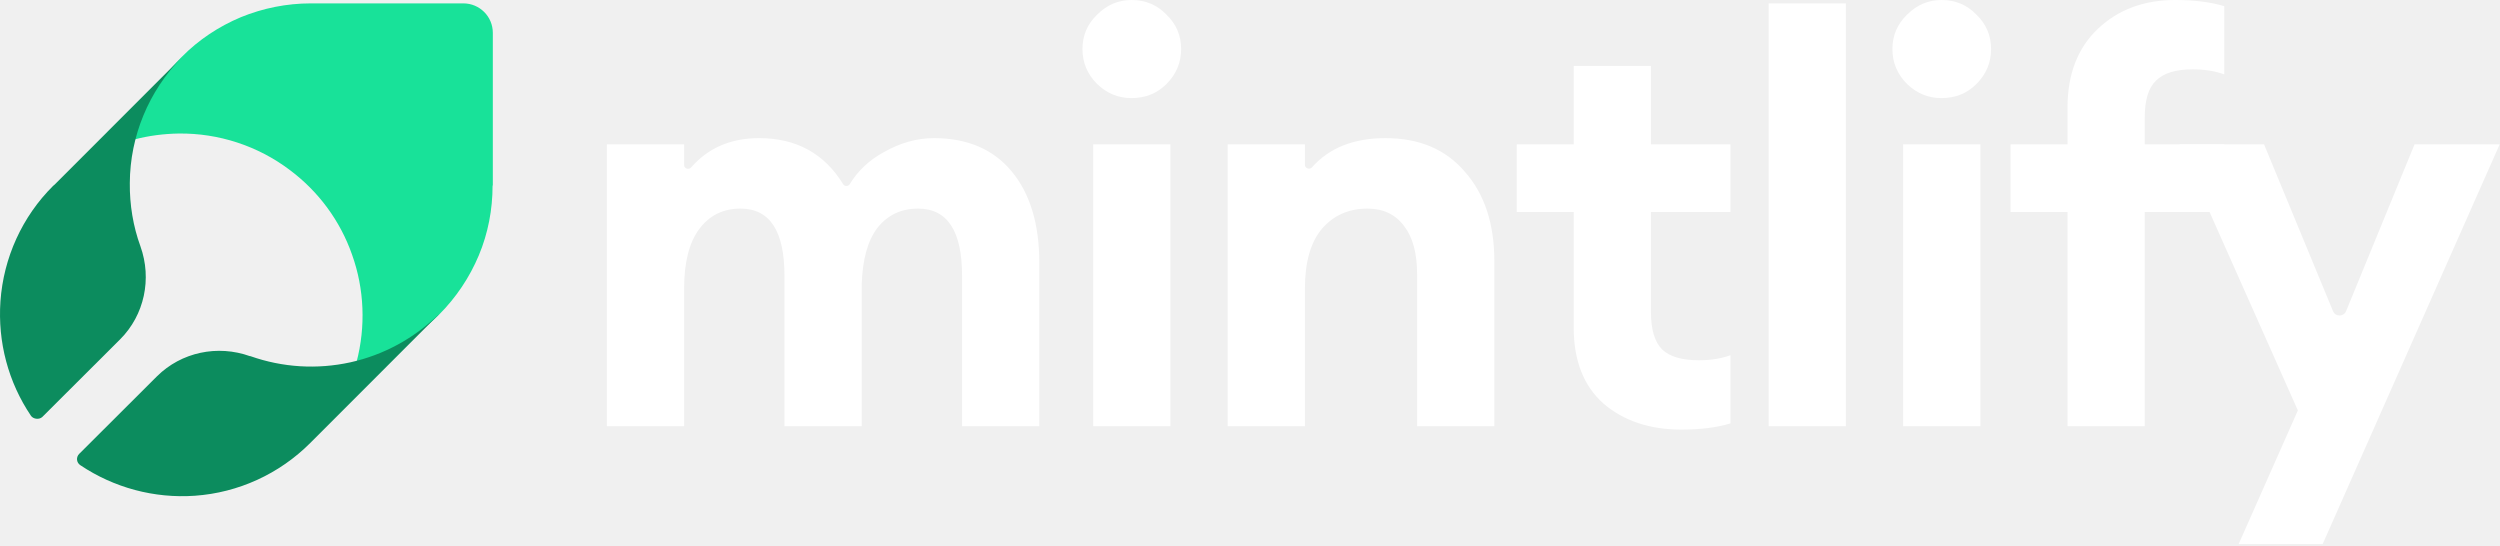
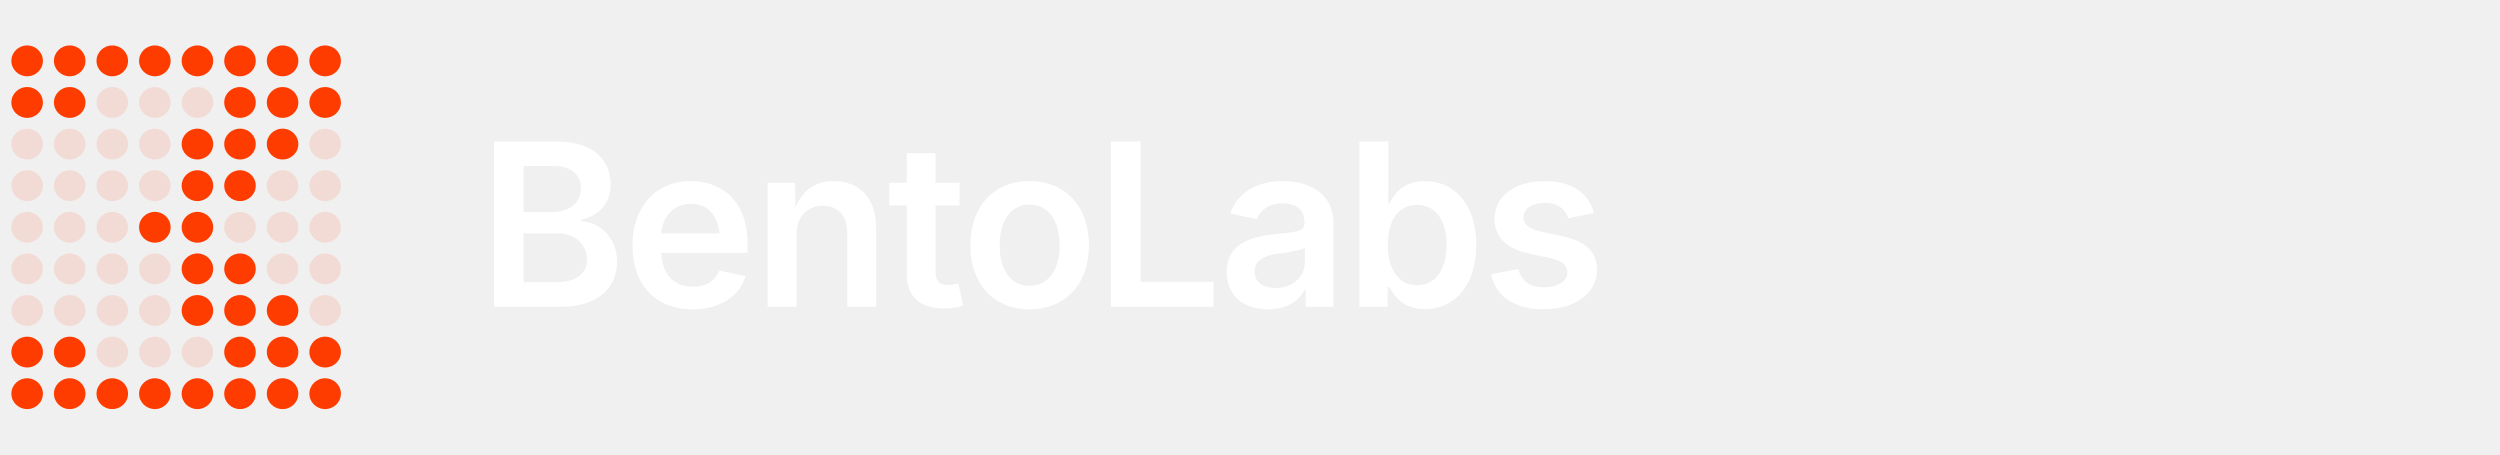
- <svg xmlns="http://www.w3.org/2000/svg" width="1682" height="367" viewBox="0 0 1682 367" fill="none">
-   <path d="M1562.69 366.037H1506.17L1546 276.14L1466.34 97.105H1523.24L1569.66 209.337C1571.28 213.26 1576.84 213.253 1578.45 209.325L1624.52 97.105H1681.79L1562.69 366.037Z" fill="white" />
-   <path d="M1391.02 286.761V142.622H1352.71V97.104H1391.02V72.449C1391.02 49.943 1397.85 32.242 1411.5 19.345C1425.16 6.448 1442.48 0 1463.47 0C1476.37 0 1487.37 1.391 1496.47 4.172V50.069C1490.4 47.793 1483.32 46.656 1475.23 46.656C1463.85 46.656 1455.63 49.184 1450.57 54.242C1445.51 59.046 1442.99 67.265 1442.99 78.897V97.104H1496.47V142.622H1442.99V286.761H1391.02Z" fill="white" />
-   <path d="M1306.22 66.001C1297.37 66.001 1289.66 62.84 1283.08 56.518C1276.51 49.943 1273.22 42.104 1273.22 33C1273.22 23.897 1276.51 16.184 1283.08 9.862C1289.66 3.287 1297.37 0 1306.22 0C1315.58 0 1323.42 3.287 1329.74 9.862C1336.31 16.184 1339.6 23.897 1339.6 33C1339.6 42.104 1336.31 49.943 1329.74 56.518C1323.42 62.84 1315.58 66.001 1306.22 66.001ZM1280.43 286.761V97.104H1332.39V286.761H1280.43Z" fill="white" />
-   <path d="M1189.94 286.761V2.276H1241.91V286.761H1189.94Z" fill="white" />
-   <path d="M1131.24 289.037C1110 289.037 1092.55 283.221 1078.89 271.588C1065.49 259.703 1058.79 242.634 1058.79 220.381V142.622H1020.48V97.104H1058.79V44.38H1110.76V97.104H1164.24V142.622H1110.76V210.14C1110.76 221.772 1113.29 230.117 1118.34 235.174C1123.4 239.979 1131.62 242.381 1143 242.381C1151.09 242.381 1158.17 241.243 1164.24 238.967V284.864C1155.14 287.646 1144.14 289.037 1131.24 289.037Z" fill="white" />
-   <path d="M825.979 286.761V97.104H877.945V110.967C877.945 113.311 881.135 114.347 882.688 112.591C894.273 99.485 910.773 92.932 932.187 92.932C954.946 92.932 972.774 100.518 985.67 115.69C998.82 130.61 1005.39 150.587 1005.39 175.622V286.761H953.429V184.346C953.429 170.438 950.521 159.691 944.704 152.104C938.888 144.265 930.67 140.346 920.049 140.346C907.405 140.346 897.164 144.898 889.325 154.001C881.738 163.105 877.945 176.507 877.945 194.208V286.761H825.979Z" fill="white" />
-   <path d="M761.286 66.001C752.436 66.001 744.723 62.84 738.148 56.518C731.574 49.943 728.286 42.104 728.286 33C728.286 23.897 731.574 16.184 738.148 9.862C744.723 3.287 752.436 0 761.286 0C770.643 0 778.482 3.287 784.804 9.862C791.379 16.184 794.666 23.897 794.666 33C794.666 42.104 791.379 49.943 784.804 56.518C778.482 62.84 770.643 66.001 761.286 66.001ZM735.493 286.761V97.104H787.459V286.761H735.493Z" fill="white" />
-   <path d="M647.273 286.761V185.484C647.273 155.392 637.411 140.346 617.686 140.346C606.307 140.346 597.204 144.645 590.376 153.242C583.801 161.84 580.261 174.61 579.755 191.553V286.761H527.789V185.484C527.789 155.392 517.927 140.346 498.203 140.346C486.571 140.346 477.341 144.898 470.513 154.001C463.685 163.105 460.272 176.507 460.272 194.208V286.761H408.306V97.104H460.272V111.103C460.272 113.435 463.407 114.462 464.939 112.704C476.419 99.522 491.68 92.932 510.72 92.932C535.742 92.932 554.588 103.262 567.259 123.923C568.258 125.553 570.718 125.527 571.712 123.894C577.189 114.891 584.802 107.731 594.548 102.414C605.675 96.093 616.928 92.932 628.307 92.932C650.813 92.932 668.261 100.391 680.652 115.311C693.043 130.231 699.239 150.714 699.239 176.76V286.761H647.273Z" fill="white" />
-   <path d="M331.569 124.833V22.09C331.569 11.065 322.625 2.276 311.764 2.276H209.069C192.938 2.276 176.967 5.472 162.113 11.544C147.26 17.775 133.685 26.724 122.345 38.228L121.546 39.027C106.533 54.207 95.833 73.062 90.402 93.834C100.145 91.277 110.206 89.999 120.268 89.839C147.1 89.52 173.453 98.148 194.855 114.287C214.18 128.668 228.873 148.481 236.859 171.331C245.164 194.5 246.122 219.746 239.893 243.554C260.496 238.122 279.503 227.416 294.675 212.396L295.474 211.597C306.813 200.252 315.917 186.67 322.145 171.81C328.374 156.95 331.409 140.971 331.409 124.833H331.569Z" fill="#18E299" />
-   <path d="M87.337 123.098C87.496 91.579 100.066 61.334 122.182 38.73L36.739 124.212C36.421 124.531 36.102 124.69 35.784 125.008C14.941 145.702 2.371 173.4 0.303 202.69C-1.607 230.07 5.553 257.131 20.828 279.736C22.285 281.892 26.238 282.601 28.466 280.532L80.813 228.319C97.202 211.923 102.293 187.568 94.497 165.759C89.564 152.229 87.178 137.743 87.337 123.098Z" fill="#0C8C5E" />
-   <path d="M294.976 211.605C278.587 227.683 258.062 238.826 235.786 243.761C213.351 248.695 190.121 247.263 168.482 239.622C168.482 239.622 168.323 239.622 168.164 239.622C146.365 231.822 122.022 236.916 105.633 253.153L53.285 305.365C51.057 307.594 51.376 311.255 54.081 313.006C76.674 328.129 103.724 335.451 131.091 333.541C160.368 331.472 187.894 318.896 208.737 298.043L209.533 297.247L294.976 211.765V211.605Z" fill="#0C8C5E" />
+ <svg xmlns="http://www.w3.org/2000/svg" viewBox="0 0 220 40" fill="none">
+   <svg x="0" y="4" width="32" height="32" viewBox="0 0 32 32" fill="none">
+     <g fill="#FF3C00" clip-path="url(#a-dark)">
+       <path fill-opacity=".12" d="M9.88 6.373c.767 0 1.388-.607 1.388-1.356S10.647 3.66 9.88 3.66s-1.387.607-1.387 1.356.621 1.356 1.387 1.356m3.747.001c.766 0 1.387-.607 1.387-1.356s-.62-1.356-1.387-1.356-1.388.607-1.388 1.356.621 1.356 1.388 1.356m3.746 0c.767 0 1.388-.607 1.388-1.356S18.14 3.66 17.373 3.66s-1.387.607-1.387 1.356.62 1.356 1.387 1.356M2.388 10.034c.766 0 1.387-.607 1.387-1.356s-.621-1.356-1.387-1.356C1.62 7.322 1 7.929 1 8.678s.621 1.356 1.388 1.356m3.746 0c.766 0 1.388-.607 1.388-1.356S6.9 7.322 6.134 7.322s-1.388.607-1.388 1.356.622 1.356 1.388 1.356m3.746 0c.767 0 1.388-.607 1.388-1.356s-.621-1.356-1.388-1.356-1.387.607-1.387 1.356.621 1.356 1.387 1.356m3.747 0c.766 0 1.387-.607 1.387-1.356s-.62-1.356-1.387-1.356-1.388.607-1.388 1.356.621 1.356 1.388 1.356m14.985 0c.767 0 1.388-.607 1.388-1.356s-.621-1.356-1.388-1.356-1.387.607-1.387 1.356.621 1.356 1.387 1.356M2.388 13.695c.766 0 1.387-.607 1.387-1.356s-.621-1.356-1.387-1.356C1.62 10.983 1 11.59 1 12.339s.621 1.356 1.388 1.356m3.746 0c.766 0 1.388-.607 1.388-1.356s-.622-1.356-1.388-1.356-1.388.607-1.388 1.356.622 1.356 1.388 1.356m3.746 0c.767 0 1.388-.607 1.388-1.356s-.621-1.356-1.388-1.356-1.387.607-1.387 1.356.621 1.356 1.387 1.356m3.747 0c.766 0 1.387-.607 1.387-1.356s-.62-1.356-1.387-1.356-1.388.607-1.388 1.356.621 1.356 1.388 1.356m11.239 0c.766 0 1.388-.607 1.388-1.356s-.622-1.356-1.388-1.356-1.387.607-1.387 1.356.62 1.356 1.387 1.356m3.746 0c.767 0 1.388-.607 1.388-1.356s-.621-1.356-1.388-1.356-1.387.607-1.387 1.356.621 1.356 1.387 1.356M2.388 17.356c.766 0 1.387-.607 1.387-1.356s-.621-1.356-1.387-1.356C1.62 14.644 1 15.251 1 16s.621 1.356 1.388 1.356m3.746 0c.766 0 1.388-.607 1.388-1.356s-.622-1.356-1.388-1.356-1.388.607-1.388 1.356.622 1.356 1.388 1.356m3.746 0c.767 0 1.388-.607 1.388-1.356s-.621-1.356-1.388-1.356-1.387.607-1.387 1.356.621 1.356 1.387 1.356m11.24 0c.766 0 1.387-.607 1.387-1.356s-.621-1.356-1.387-1.356c-.767 0-1.388.607-1.388 1.356s.621 1.356 1.388 1.356m3.746 0c.766 0 1.388-.607 1.388-1.356s-.622-1.356-1.388-1.356-1.387.607-1.387 1.356.62 1.356 1.387 1.356m3.746 0C29.38 17.356 30 16.749 30 16s-.621-1.356-1.388-1.356-1.387.607-1.387 1.356.621 1.356 1.387 1.356M2.388 21.017c.766 0 1.387-.607 1.387-1.356s-.621-1.356-1.387-1.356c-.767 0-1.388.607-1.388 1.356s.621 1.356 1.388 1.356m3.746 0c.766 0 1.388-.607 1.388-1.356s-.622-1.356-1.388-1.356-1.388.607-1.388 1.356.622 1.356 1.388 1.356m3.746 0c.767 0 1.388-.607 1.388-1.356s-.621-1.356-1.388-1.356-1.387.607-1.387 1.356.621 1.356 1.387 1.356m3.747 0c.766 0 1.387-.607 1.387-1.356s-.62-1.356-1.387-1.356-1.388.607-1.388 1.356.621 1.356 1.388 1.356m11.239 0c.766 0 1.388-.607 1.388-1.356s-.622-1.356-1.388-1.356-1.387.607-1.387 1.356.62 1.356 1.387 1.356m3.746 0c.767 0 1.388-.607 1.388-1.356s-.621-1.356-1.388-1.356-1.387.607-1.387 1.356.621 1.356 1.387 1.356M2.388 24.678c.766 0 1.387-.607 1.387-1.356s-.621-1.356-1.387-1.356c-.767 0-1.388.607-1.388 1.356s.621 1.356 1.388 1.356m3.746 0c.766 0 1.388-.607 1.388-1.356s-.622-1.356-1.388-1.356-1.388.607-1.388 1.356.622 1.356 1.388 1.356m3.746 0c.767 0 1.388-.607 1.388-1.356s-.621-1.356-1.388-1.356-1.387.607-1.387 1.356.621 1.356 1.387 1.356m3.747 0c.766 0 1.387-.607 1.387-1.356s-.62-1.356-1.387-1.356-1.388.607-1.388 1.356.621 1.356 1.388 1.356m14.985 0c.767 0 1.388-.607 1.388-1.356s-.621-1.356-1.388-1.356-1.387.607-1.387 1.356.621 1.356 1.387 1.356M9.88 28.339c.767 0 1.388-.607 1.388-1.356s-.621-1.356-1.388-1.356-1.387.607-1.387 1.356.621 1.356 1.387 1.356m3.747 0c.766 0 1.387-.607 1.387-1.356s-.62-1.356-1.387-1.356-1.388.607-1.388 1.356.621 1.356 1.388 1.356m3.746 0c.767 0 1.388-.607 1.388-1.356s-.621-1.356-1.388-1.356-1.387.607-1.387 1.356.62 1.356 1.387 1.356" />
+       <path d="M2.388 2.712c.766 0 1.387-.607 1.387-1.356S3.154 0 2.388 0C1.62 0 1 .607 1 1.356s.621 1.356 1.388 1.356m3.746 0c.766 0 1.388-.607 1.388-1.356S6.9 0 6.134 0 4.746.607 4.746 1.356s.622 1.356 1.388 1.356m3.746 0c.767 0 1.388-.607 1.388-1.356S10.647 0 9.88 0 8.493.607 8.493 1.356s.621 1.356 1.387 1.356m3.747 0c.766 0 1.387-.607 1.387-1.356S14.394 0 13.627 0s-1.388.607-1.388 1.356.621 1.356 1.388 1.356m3.746 0c.767 0 1.388-.607 1.388-1.356S18.14 0 17.373 0s-1.387.607-1.387 1.356.62 1.356 1.387 1.356m3.747 0c.766 0 1.387-.607 1.387-1.356S21.886 0 21.12 0c-.767 0-1.388.607-1.388 1.356s.621 1.356 1.388 1.356m3.746 0c.766 0 1.388-.607 1.388-1.356S25.632 0 24.866 0s-1.387.607-1.387 1.356.62 1.356 1.387 1.356m3.746 0c.767 0 1.388-.607 1.388-1.356S29.379 0 28.612 0s-1.387.607-1.387 1.356.621 1.356 1.387 1.356M2.388 6.373c.766 0 1.387-.607 1.387-1.356S3.154 3.66 2.388 3.66C1.62 3.661 1 4.268 1 5.017s.621 1.356 1.388 1.356m3.746 0c.766 0 1.388-.607 1.388-1.356S6.9 3.66 6.134 3.66s-1.388.607-1.388 1.356.622 1.356 1.388 1.356m14.986.001c.766 0 1.387-.607 1.387-1.356S21.886 3.66 21.12 3.66c-.767 0-1.388.607-1.388 1.356s.621 1.356 1.388 1.356m3.746.001c.766 0 1.388-.607 1.388-1.356s-.622-1.356-1.388-1.356-1.387.607-1.387 1.356.62 1.356 1.387 1.356m3.746 0c.767 0 1.388-.607 1.388-1.356s-.621-1.356-1.388-1.356-1.387.607-1.387 1.356.621 1.356 1.387 1.356m-11.239 3.661c.767 0 1.388-.607 1.388-1.356s-.621-1.356-1.388-1.356-1.387.607-1.387 1.356.62 1.356 1.387 1.356m3.747 0c.766 0 1.387-.607 1.387-1.356s-.621-1.356-1.387-1.356c-.767 0-1.388.607-1.388 1.356s.621 1.356 1.388 1.356m3.746 0c.766 0 1.388-.607 1.388-1.356s-.622-1.356-1.388-1.356-1.387.607-1.387 1.356.62 1.356 1.387 1.356m-7.493 3.661c.767 0 1.388-.607 1.388-1.356s-.621-1.356-1.388-1.356-1.387.607-1.387 1.356.62 1.356 1.387 1.356m3.747 0c.766 0 1.387-.607 1.387-1.356s-.621-1.356-1.387-1.356c-.767 0-1.388.607-1.388 1.356s.621 1.356 1.388 1.356m-7.493 3.661c.766 0 1.387-.607 1.387-1.356s-.62-1.356-1.387-1.356-1.388.607-1.388 1.356.621 1.356 1.388 1.356m3.746 0c.767 0 1.388-.607 1.388-1.356s-.621-1.356-1.388-1.356-1.387.607-1.387 1.356.62 1.356 1.387 1.356m0 3.661c.767 0 1.388-.607 1.388-1.356s-.621-1.356-1.388-1.356-1.387.607-1.387 1.356.62 1.356 1.387 1.356m3.747 0c.766 0 1.387-.607 1.387-1.356s-.621-1.356-1.387-1.356c-.767 0-1.388.607-1.388 1.356s.621 1.356 1.388 1.356m-3.747 3.661c.767 0 1.388-.607 1.388-1.356s-.621-1.356-1.388-1.356-1.387.607-1.387 1.356.62 1.356 1.387 1.356m3.747 0c.766 0 1.387-.607 1.387-1.356s-.621-1.356-1.387-1.356c-.767 0-1.388.607-1.388 1.356s.621 1.356 1.388 1.356m3.746 0c.766 0 1.388-.607 1.388-1.356s-.622-1.356-1.388-1.356-1.387.607-1.387 1.356.62 1.356 1.387 1.356M2.388 28.339c.766 0 1.387-.607 1.387-1.356s-.621-1.356-1.387-1.356c-.767 0-1.388.607-1.388 1.356s.621 1.356 1.388 1.356m3.746 0c.766 0 1.388-.607 1.388-1.356s-.622-1.356-1.388-1.356-1.388.607-1.388 1.356.622 1.356 1.388 1.356m14.986 0c.766 0 1.387-.607 1.387-1.356s-.621-1.356-1.387-1.356c-.767 0-1.388.607-1.388 1.356s.621 1.356 1.388 1.356m3.746 0c.766 0 1.388-.607 1.388-1.356s-.622-1.356-1.388-1.356-1.387.607-1.387 1.356.62 1.356 1.387 1.356m3.746 0c.767 0 1.388-.607 1.388-1.356s-.621-1.356-1.388-1.356-1.387.607-1.387 1.356.621 1.356 1.387 1.356M2.388 32c.766 0 1.387-.607 1.387-1.356s-.621-1.356-1.387-1.356c-.767 0-1.388.607-1.388 1.356S1.621 32 2.388 32m3.746 0c.766 0 1.388-.607 1.388-1.356s-.622-1.356-1.388-1.356-1.388.607-1.388 1.356S5.368 32 6.134 32m3.746 0c.767 0 1.388-.607 1.388-1.356s-.621-1.356-1.388-1.356-1.387.607-1.387 1.356S9.114 32 9.88 32m3.747 0c.766 0 1.387-.607 1.387-1.356s-.62-1.356-1.387-1.356-1.388.607-1.388 1.356S12.86 32 13.627 32m3.746 0c.767 0 1.388-.607 1.388-1.356s-.621-1.356-1.388-1.356-1.387.607-1.387 1.356S16.606 32 17.373 32m3.747 0c.766 0 1.387-.607 1.387-1.356s-.621-1.356-1.387-1.356c-.767 0-1.388.607-1.388 1.356S20.353 32 21.12 32m3.746 0c.766 0 1.388-.607 1.388-1.356s-.622-1.356-1.388-1.356-1.387.607-1.387 1.356S24.099 32 24.866 32m3.746 0C29.38 32 30 31.393 30 30.644s-.621-1.356-1.388-1.356-1.387.607-1.387 1.356S27.846 32 28.612 32" />
+     </g>
+     <defs>
+       <clipPath id="a-dark">
+         <path fill="#fff" d="M1 0h29v32H1z" />
+       </clipPath>
+     </defs>
+   </svg>
+   <text x="42" y="27" font-family="Inter, system-ui, -apple-system, BlinkMacSystemFont, 'Segoe UI', sans-serif" font-size="20" font-weight="600" fill="#FFFFFF" letter-spacing="-0.02em">BentoLabs</text>
</svg>
